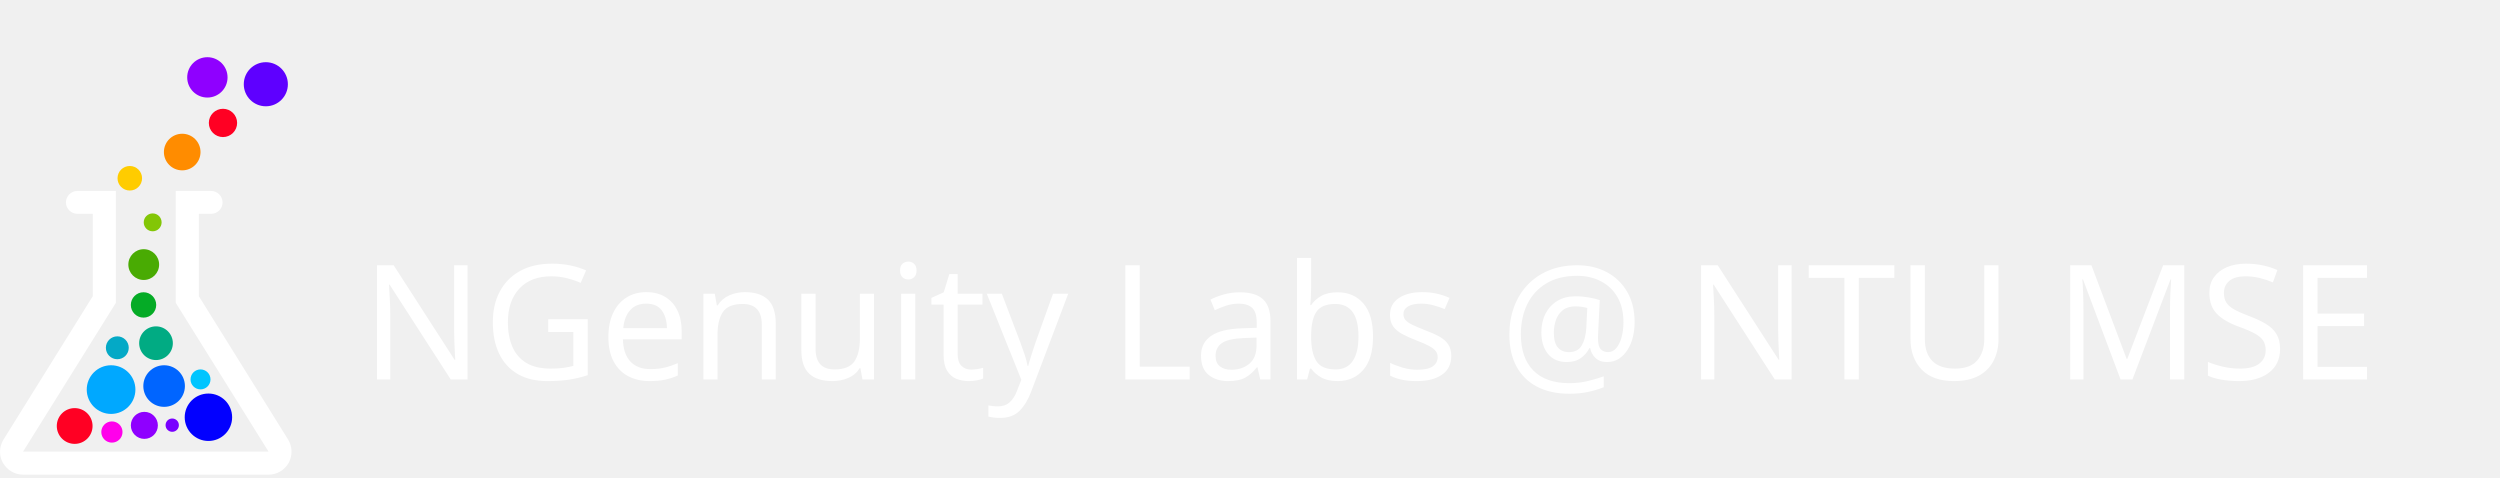
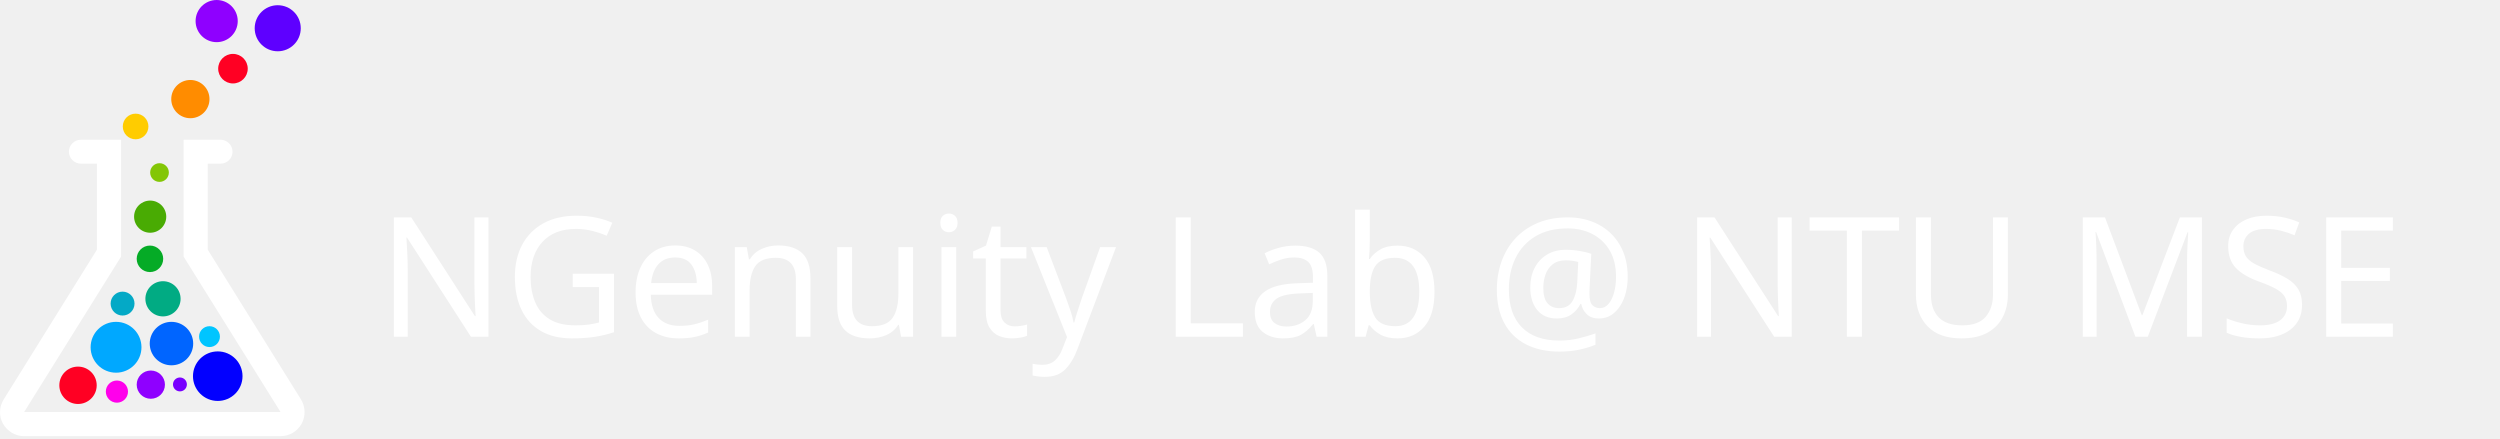
- <svg xmlns="http://www.w3.org/2000/svg" version="1.1" id="Layer_1" x="0px" y="0px" viewBox="0 0 1201.9 229.8" style="enable-background:new 0 0 1201.9 229.8;" xml:space="preserve">
+ <svg xmlns="http://www.w3.org/2000/svg" version="1.1" id="Layer_1" x="0px" y="0px" viewBox="0 0 1150.4 201.6" style="enable-background:new 0 0 1150.4 201.6;" xml:space="preserve">
  <style type="text/css">
	.st0{fill:#FFFFFF;}
	.st1{fill-rule:evenodd;clip-rule:evenodd;fill:#FF0023;}
	.st2{fill-rule:evenodd;clip-rule:evenodd;fill:#00A8FF;}
	.st3{fill-rule:evenodd;clip-rule:evenodd;fill:#FF00EB;}
	.st4{fill-rule:evenodd;clip-rule:evenodd;fill:#04A9C6;}
	.st5{fill-rule:evenodd;clip-rule:evenodd;fill:#0200FF;}
	.st6{fill-rule:evenodd;clip-rule:evenodd;fill:#8F00FF;}
	.st7{fill-rule:evenodd;clip-rule:evenodd;fill:#0065FF;}
	.st8{fill-rule:evenodd;clip-rule:evenodd;fill:#7800FF;}
	.st9{fill-rule:evenodd;clip-rule:evenodd;fill:#00C5FF;}
	.st10{fill-rule:evenodd;clip-rule:evenodd;fill:#01AB83;}
	.st11{fill-rule:evenodd;clip-rule:evenodd;fill:#05AB26;}
	.st12{fill-rule:evenodd;clip-rule:evenodd;fill:#49AB03;}
	.st13{fill-rule:evenodd;clip-rule:evenodd;fill:#83C606;}
	.st14{fill-rule:evenodd;clip-rule:evenodd;fill:#FFCC00;}
	.st15{fill-rule:evenodd;clip-rule:evenodd;fill:#FF8C00;}
	.st16{fill-rule:evenodd;clip-rule:evenodd;fill:#5E00FF;}
- 	.st17{fill-rule:evenodd;clip-rule:evenodd;fill:#FF00ED;fill-opacity:0;}
- 	.st18{fill-rule:evenodd;clip-rule:evenodd;fill:#9900FF;fill-opacity:0;}
- 	.st19{fill-rule:evenodd;clip-rule:evenodd;fill:#5E00FF;fill-opacity:0;}
- 	.st20{font-family:'Poppins-ExtraBold';}
- 	.st21{font-size:76.924px;}
+ 	.st17{font-family:'Poppins-Bold';}
+ 	.st18{font-size:76.924px;}
</style>
  <g transform="rotate(0 311.259 234.1346)">
-     <path class="st0" d="M101.5,91.8c3,0,5.5,2.5,5.5,5.5c0,3.1-2.5,5.5-5.5,5.5h-5.9v39.6l42.9,68.9c2.1,3.4,2.2,7.7,0.3,11.2   c-2,3.5-5.6,5.7-9.7,5.7h-118c-4,0-7.7-2.2-9.7-5.7s-1.8-7.8,0.3-11.2l42.9-68.9v-39.6h-7.4c-3,0-5.5-2.5-5.5-5.5   c0-3,2.5-5.5,5.5-5.5h18.5v53.8l-44.6,71.5h118l-44.6-71.5V91.8L101.5,91.8L101.5,91.8z" />
-     <circle class="st1" cx="35.9" cy="204.8" r="8.6" />
-     <circle class="st2" cx="53.4" cy="187.3" r="11.7" />
-     <circle class="st3" cx="53.8" cy="207.7" r="5.1" />
-     <circle class="st4" cx="56.4" cy="167.2" r="5.5" />
-     <circle class="st5" cx="100.2" cy="200.6" r="11.4" />
-     <circle class="st6" cx="69.4" cy="204.5" r="6.5" />
-     <circle class="st7" cx="78.9" cy="185.6" r="10" />
-     <circle class="st8" cx="82.8" cy="204.4" r="3.2" />
-     <circle class="st9" cx="96.4" cy="182.4" r="4.8" />
-     <circle class="st10" cx="75" cy="165" r="8.1" />
-     <circle class="st11" cx="69" cy="146.6" r="6.1" />
-     <circle class="st12" cx="69.1" cy="127.2" r="7.4" />
-     <circle class="st13" cx="73.4" cy="106.9" r="4.3" />
-     <circle class="st14" cx="62.4" cy="85.7" r="5.9" />
-     <circle class="st15" cx="87.6" cy="73.1" r="8.8" />
-     <circle class="st6" cx="99.7" cy="37.2" r="9.7" />
-     <circle class="st1" cx="107.2" cy="59.1" r="6.8" />
-     <circle class="st16" cx="127.8" cy="40.5" r="10.6" />
-     <circle class="st17" cx="161.9" cy="52.7" r="7.6" />
-     <circle class="st18" cx="184.6" cy="6.4" r="6.4" />
-     <circle class="st19" cx="154.5" cy="20.6" r="9.8" />
+     <path class="st0" d="M101.5,64.3c3,0,5.5,2.5,5.5,5.5c0,3.1-2.5,5.5-5.5,5.5h-5.9v39.6l42.9,68.9c2.1,3.4,2.2,7.7,0.3,11.2   c-2,3.5-5.6,5.7-9.7,5.7h-118c-4,0-7.7-2.2-9.7-5.7s-1.8-7.8,0.3-11.2l42.9-68.9V75.3h-7.4c-3,0-5.5-2.5-5.5-5.5s2.5-5.5,5.5-5.5   h18.5v53.8l-44.6,71.5h118l-44.6-71.5V64.3H101.5L101.5,64.3z" />
+     <circle class="st1" cx="35.9" cy="177.3" r="8.6" />
+     <circle class="st2" cx="53.4" cy="159.8" r="11.7" />
+     <circle class="st3" cx="53.8" cy="180.2" r="5.1" />
+     <circle class="st4" cx="56.4" cy="139.7" r="5.5" />
+     <circle class="st5" cx="100.2" cy="173.1" r="11.4" />
+     <circle class="st6" cx="69.4" cy="177" r="6.5" />
+     <circle class="st7" cx="78.9" cy="158.1" r="10" />
+     <circle class="st8" cx="82.8" cy="176.9" r="3.2" />
+     <circle class="st9" cx="96.4" cy="154.9" r="4.8" />
+     <circle class="st10" cx="75" cy="137.5" r="8.1" />
+     <circle class="st11" cx="69" cy="119.1" r="6.1" />
+     <circle class="st12" cx="69.1" cy="99.7" r="7.4" />
+     <circle class="st13" cx="73.4" cy="79.4" r="4.3" />
+     <circle class="st14" cx="62.4" cy="58.2" r="5.9" />
+     <circle class="st15" cx="87.6" cy="45.6" r="8.8" />
+     <circle class="st6" cx="99.7" cy="9.7" r="9.7" />
+     <circle class="st1" cx="107.2" cy="31.6" r="6.8" />
+     <circle class="st16" cx="127.8" cy="13" r="10.6" />
  </g>
-   <text transform="matrix(1 0 0 1 173.7846 182.4471)" class="st0 st20 st21">NGenuity Labs @ NTU MSE</text>
+   <text transform="matrix(1 0 0 1 173.7778 154.9471)" class="st0 st17 st18">NGenuity Lab @ NTU MSE</text>
+   <rect x="387" y="310.5" style="fill:none;" width="5" height="0" />
</svg>
